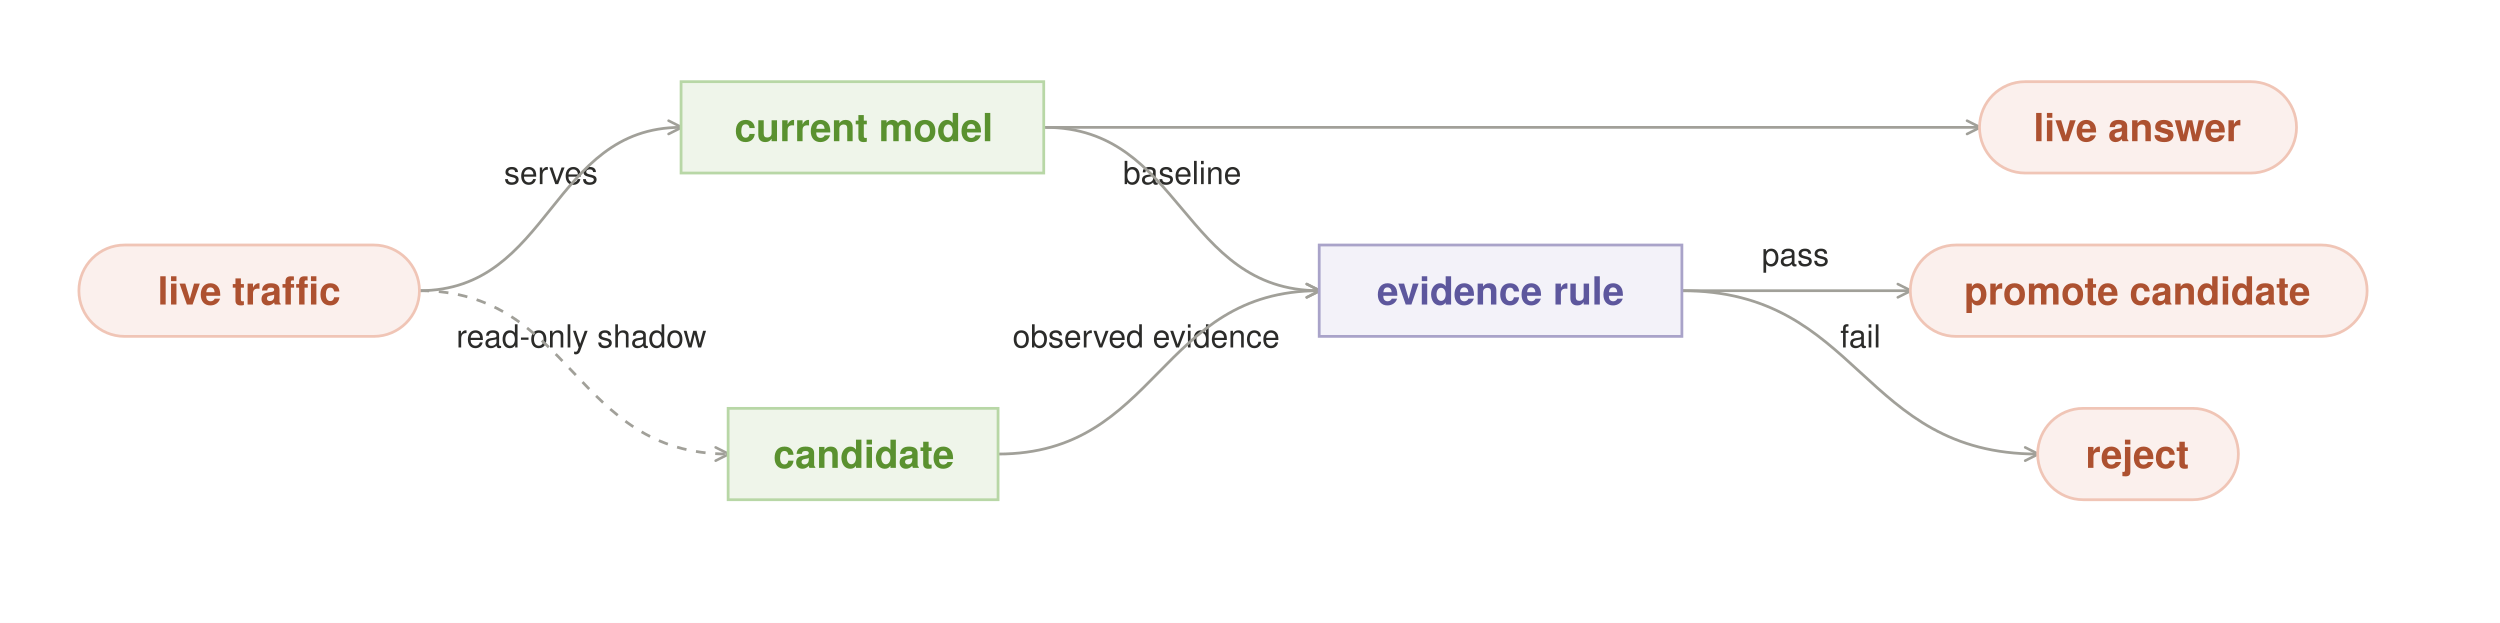
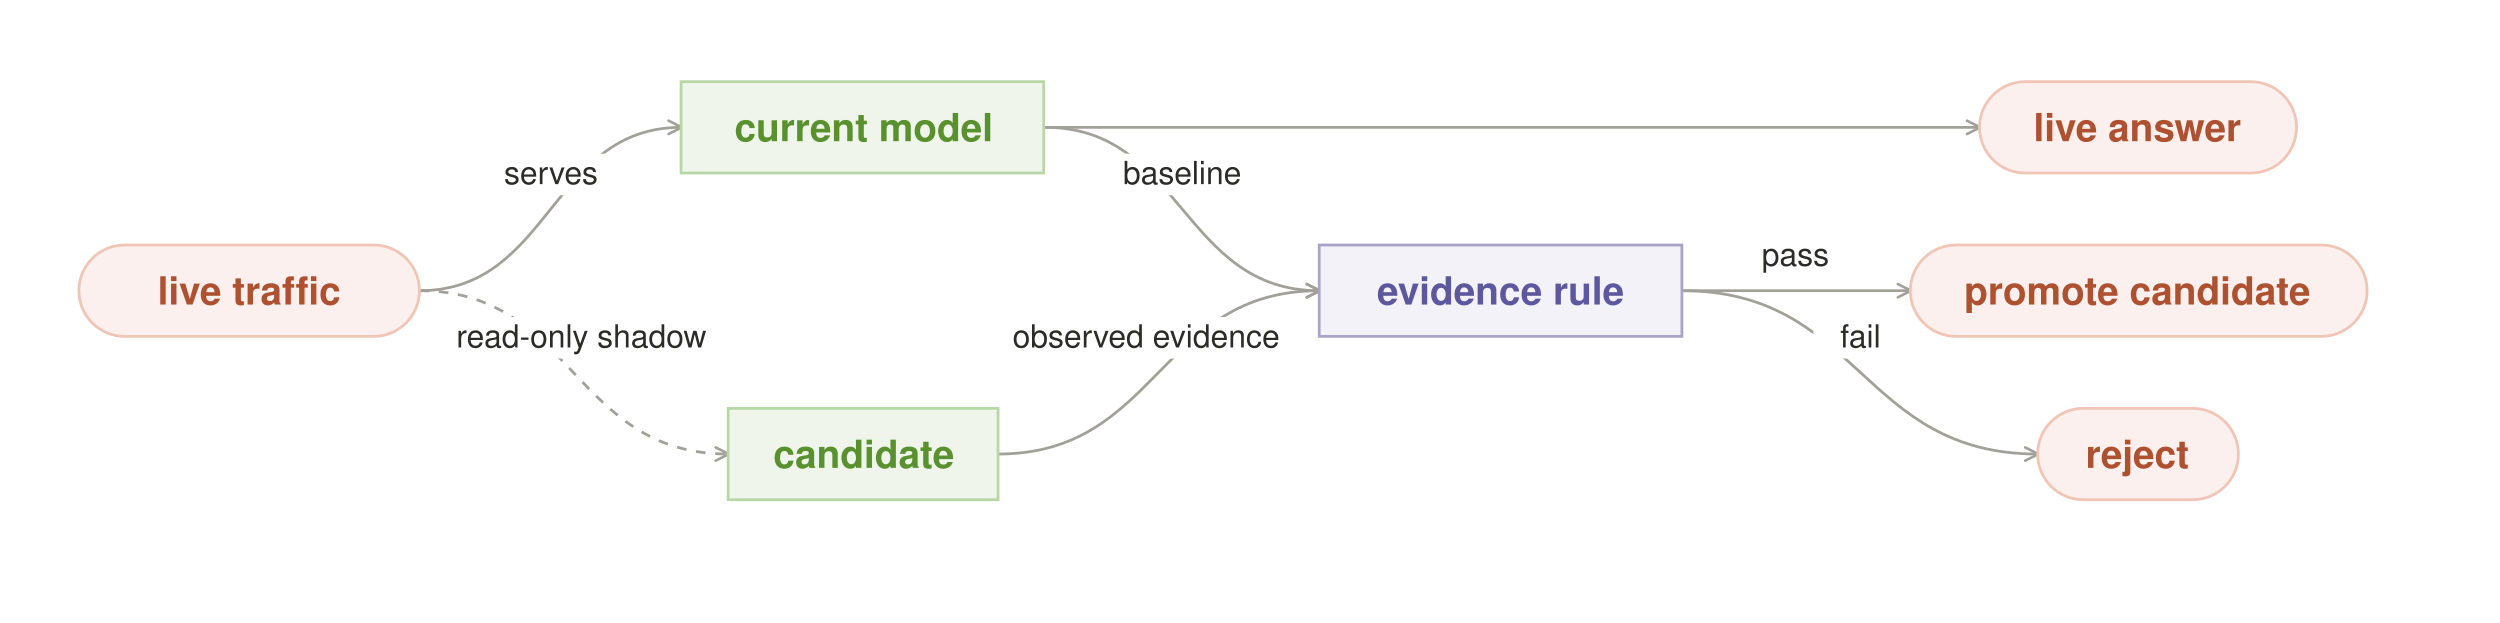
<svg xmlns="http://www.w3.org/2000/svg" viewBox="0 0 1806 450" font-family="Avenir Next, Nunito, Segoe UI, Helvetica, Arial, sans-serif" role="img" aria-labelledby="t">
  <defs>
    <marker id="ha" markerWidth="13.3" markerHeight="13.3" refX="11" refY="7.0" orient="auto" markerUnits="userSpaceOnUse">
      <path d="M2 2.2 L11.5 7.0 L2 11.8" fill="none" stroke="#a1a099" stroke-width="1.9" stroke-linecap="round" stroke-linejoin="round" />
    </marker>
    <marker id="Ha" markerWidth="18.1" markerHeight="18.1" refX="15" refY="9.5" orient="auto" markerUnits="userSpaceOnUse">
      <path d="M2 3.0 L15.6 9.5 L2 16.0" fill="none" stroke="#a1a099" stroke-width="3.0" stroke-linecap="round" stroke-linejoin="round" />
    </marker>
    <marker id="hg" markerWidth="13.3" markerHeight="13.3" refX="11" refY="7.0" orient="auto" markerUnits="userSpaceOnUse">
      <path d="M2 2.2 L11.5 7.0 L2 11.8" fill="none" stroke="#5a912f" stroke-width="1.9" stroke-linecap="round" stroke-linejoin="round" />
    </marker>
    <marker id="Hg" markerWidth="18.1" markerHeight="18.1" refX="15" refY="9.5" orient="auto" markerUnits="userSpaceOnUse">
      <path d="M2 3.0 L15.6 9.5 L2 16.0" fill="none" stroke="#5a912f" stroke-width="3.0" stroke-linecap="round" stroke-linejoin="round" />
    </marker>
    <marker id="hp" markerWidth="13.3" markerHeight="13.3" refX="11" refY="7.0" orient="auto" markerUnits="userSpaceOnUse">
      <path d="M2 2.2 L11.5 7.0 L2 11.8" fill="none" stroke="#5d579d" stroke-width="1.9" stroke-linecap="round" stroke-linejoin="round" />
    </marker>
    <marker id="Hp" markerWidth="18.1" markerHeight="18.1" refX="15" refY="9.5" orient="auto" markerUnits="userSpaceOnUse">
      <path d="M2 3.0 L15.6 9.5 L2 16.0" fill="none" stroke="#5d579d" stroke-width="3.0" stroke-linecap="round" stroke-linejoin="round" />
    </marker>
    <marker id="hc" markerWidth="13.3" markerHeight="13.3" refX="11" refY="7.0" orient="auto" markerUnits="userSpaceOnUse">
      <path d="M2 2.2 L11.5 7.0 L2 11.8" fill="none" stroke="#ad5130" stroke-width="1.9" stroke-linecap="round" stroke-linejoin="round" />
    </marker>
    <marker id="Hc" markerWidth="18.1" markerHeight="18.1" refX="15" refY="9.5" orient="auto" markerUnits="userSpaceOnUse">
      <path d="M2 3.0 L15.6 9.5 L2 16.0" fill="none" stroke="#ad5130" stroke-width="3.0" stroke-linecap="round" stroke-linejoin="round" />
    </marker>
    <marker id="hk" markerWidth="13.3" markerHeight="13.3" refX="11" refY="7.0" orient="auto" markerUnits="userSpaceOnUse">
      <path d="M2 2.2 L11.5 7.0 L2 11.8" fill="none" stroke="#2b2b29" stroke-width="1.9" stroke-linecap="round" stroke-linejoin="round" />
    </marker>
    <marker id="Hk" markerWidth="18.1" markerHeight="18.1" refX="15" refY="9.5" orient="auto" markerUnits="userSpaceOnUse">
      <path d="M2 3.0 L15.6 9.5 L2 16.0" fill="none" stroke="#2b2b29" stroke-width="3.0" stroke-linecap="round" stroke-linejoin="round" />
    </marker>
  </defs>
  <rect width="1806" height="450" fill="#fff" />
-   <text x="398" y="133" text-anchor="middle" fill="#2b2b29" font-size="23">serves</text>
-   <text x="420" y="251" text-anchor="middle" fill="#2b2b29" font-size="23">read-only shadow</text>
-   <text x="854" y="133" text-anchor="middle" fill="#2b2b29" font-size="23">baseline</text>
-   <text x="828" y="251" text-anchor="middle" fill="#2b2b29" font-size="23">observed evidence</text>
-   <text x="1297" y="192" text-anchor="middle" fill="#2b2b29" font-size="23">pass</text>
-   <text x="1344" y="251" text-anchor="middle" fill="#2b2b29" font-size="23">fail</text>
  <path d="M 303 210 C 398 210, 398 92, 492 92" fill="none" stroke="#a1a099" stroke-width="2" marker-end="url(#ha)" />
  <path d="M 303 210 C 414 210, 414 328, 526 328" fill="none" stroke="#a1a099" stroke-width="2" stroke-dasharray="7 7" marker-end="url(#ha)" />
  <path d="M 755 92 C 1092 92, 1092 92, 1430 92" fill="none" stroke="#a1a099" stroke-width="2" marker-end="url(#ha)" />
  <path d="M 755 92 C 854 92, 854 210, 953 210" fill="none" stroke="#a1a099" stroke-width="2" marker-end="url(#ha)" />
  <path d="M 721 328 C 837 328, 837 210, 953 210" fill="none" stroke="#a1a099" stroke-width="2" marker-end="url(#ha)" />
  <path d="M 1215 210 C 1297 210, 1297 210, 1380 210" fill="none" stroke="#a1a099" stroke-width="2" marker-end="url(#ha)" />
  <path d="M 1215 210 C 1344 210, 1344 328, 1472 328" fill="none" stroke="#a1a099" stroke-width="2" marker-end="url(#ha)" />
+   <rect class="edge-label-bg" x="350" y="111" width="95" height="30" rx="5" fill="#fff" />
+   <text class="edge-label" x="398" y="133" text-anchor="middle" fill="#2b2b29" font-size="23">serves</text>
+   <rect class="edge-label-bg" x="304" y="229" width="233" height="30" rx="5" fill="#fff" />
+   <text class="edge-label" x="420" y="251" text-anchor="middle" fill="#2b2b29" font-size="23">read-only shadow</text>
+   <rect class="edge-label-bg" x="793" y="111" width="122" height="30" rx="5" fill="#fff" />
+   <text class="edge-label" x="854" y="133" text-anchor="middle" fill="#2b2b29" font-size="23">baseline</text>
+   <rect class="edge-label-bg" x="705" y="229" width="247" height="30" rx="5" fill="#fff" />
+   <text class="edge-label" x="828" y="251" text-anchor="middle" fill="#2b2b29" font-size="23">observed evidence</text>
+   <rect class="edge-label-bg" x="1264" y="170" width="67" height="30" rx="5" fill="#fff" />
+   <text class="edge-label" x="1297" y="192" text-anchor="middle" fill="#2b2b29" font-size="23">pass</text>
+   <rect class="edge-label-bg" x="1310" y="229" width="67" height="30" rx="5" fill="#fff" />
+   <text class="edge-label" x="1344" y="251" text-anchor="middle" fill="#2b2b29" font-size="23">fail</text>
  <rect x="57" y="177" width="246" height="66" rx="33" fill="#fbf0ed" stroke="#f0c5b6" stroke-width="2" />
  <text x="180" y="220" text-anchor="middle" fill="#ad5130" font-size="28" font-weight="600">live traffic</text>
  <rect x="492" y="59" width="262" height="66" rx="0" fill="#eff5ea" stroke="#b8d7a6" stroke-width="2" />
  <text x="624" y="102" text-anchor="middle" fill="#5a912f" font-size="28" font-weight="600">current model</text>
  <rect x="526" y="295" width="195" height="66" rx="0" fill="#eff5ea" stroke="#b8d7a6" stroke-width="2" />
  <text x="624" y="338" text-anchor="middle" fill="#5a912f" font-size="28" font-weight="600">candidate</text>
  <rect x="953" y="177" width="262" height="66" rx="0" fill="#f3f2f9" stroke="#a9a3c9" stroke-width="2" />
  <text x="1084" y="220" text-anchor="middle" fill="#5d579d" font-size="28" font-weight="600">evidence rule</text>
  <rect x="1430" y="59" width="229" height="66" rx="33" fill="#fbf0ed" stroke="#f0c5b6" stroke-width="2" />
  <text x="1544" y="102" text-anchor="middle" fill="#ad5130" font-size="28" font-weight="600">live answer</text>
  <rect x="1380" y="177" width="330" height="66" rx="33" fill="#fbf0ed" stroke="#f0c5b6" stroke-width="2" />
  <text x="1544" y="220" text-anchor="middle" fill="#ad5130" font-size="28" font-weight="600">promote candidate</text>
  <rect x="1472" y="295" width="145" height="66" rx="33" fill="#fbf0ed" stroke="#f0c5b6" stroke-width="2" />
  <text x="1544" y="338" text-anchor="middle" fill="#ad5130" font-size="28" font-weight="600">reject</text>
</svg>
